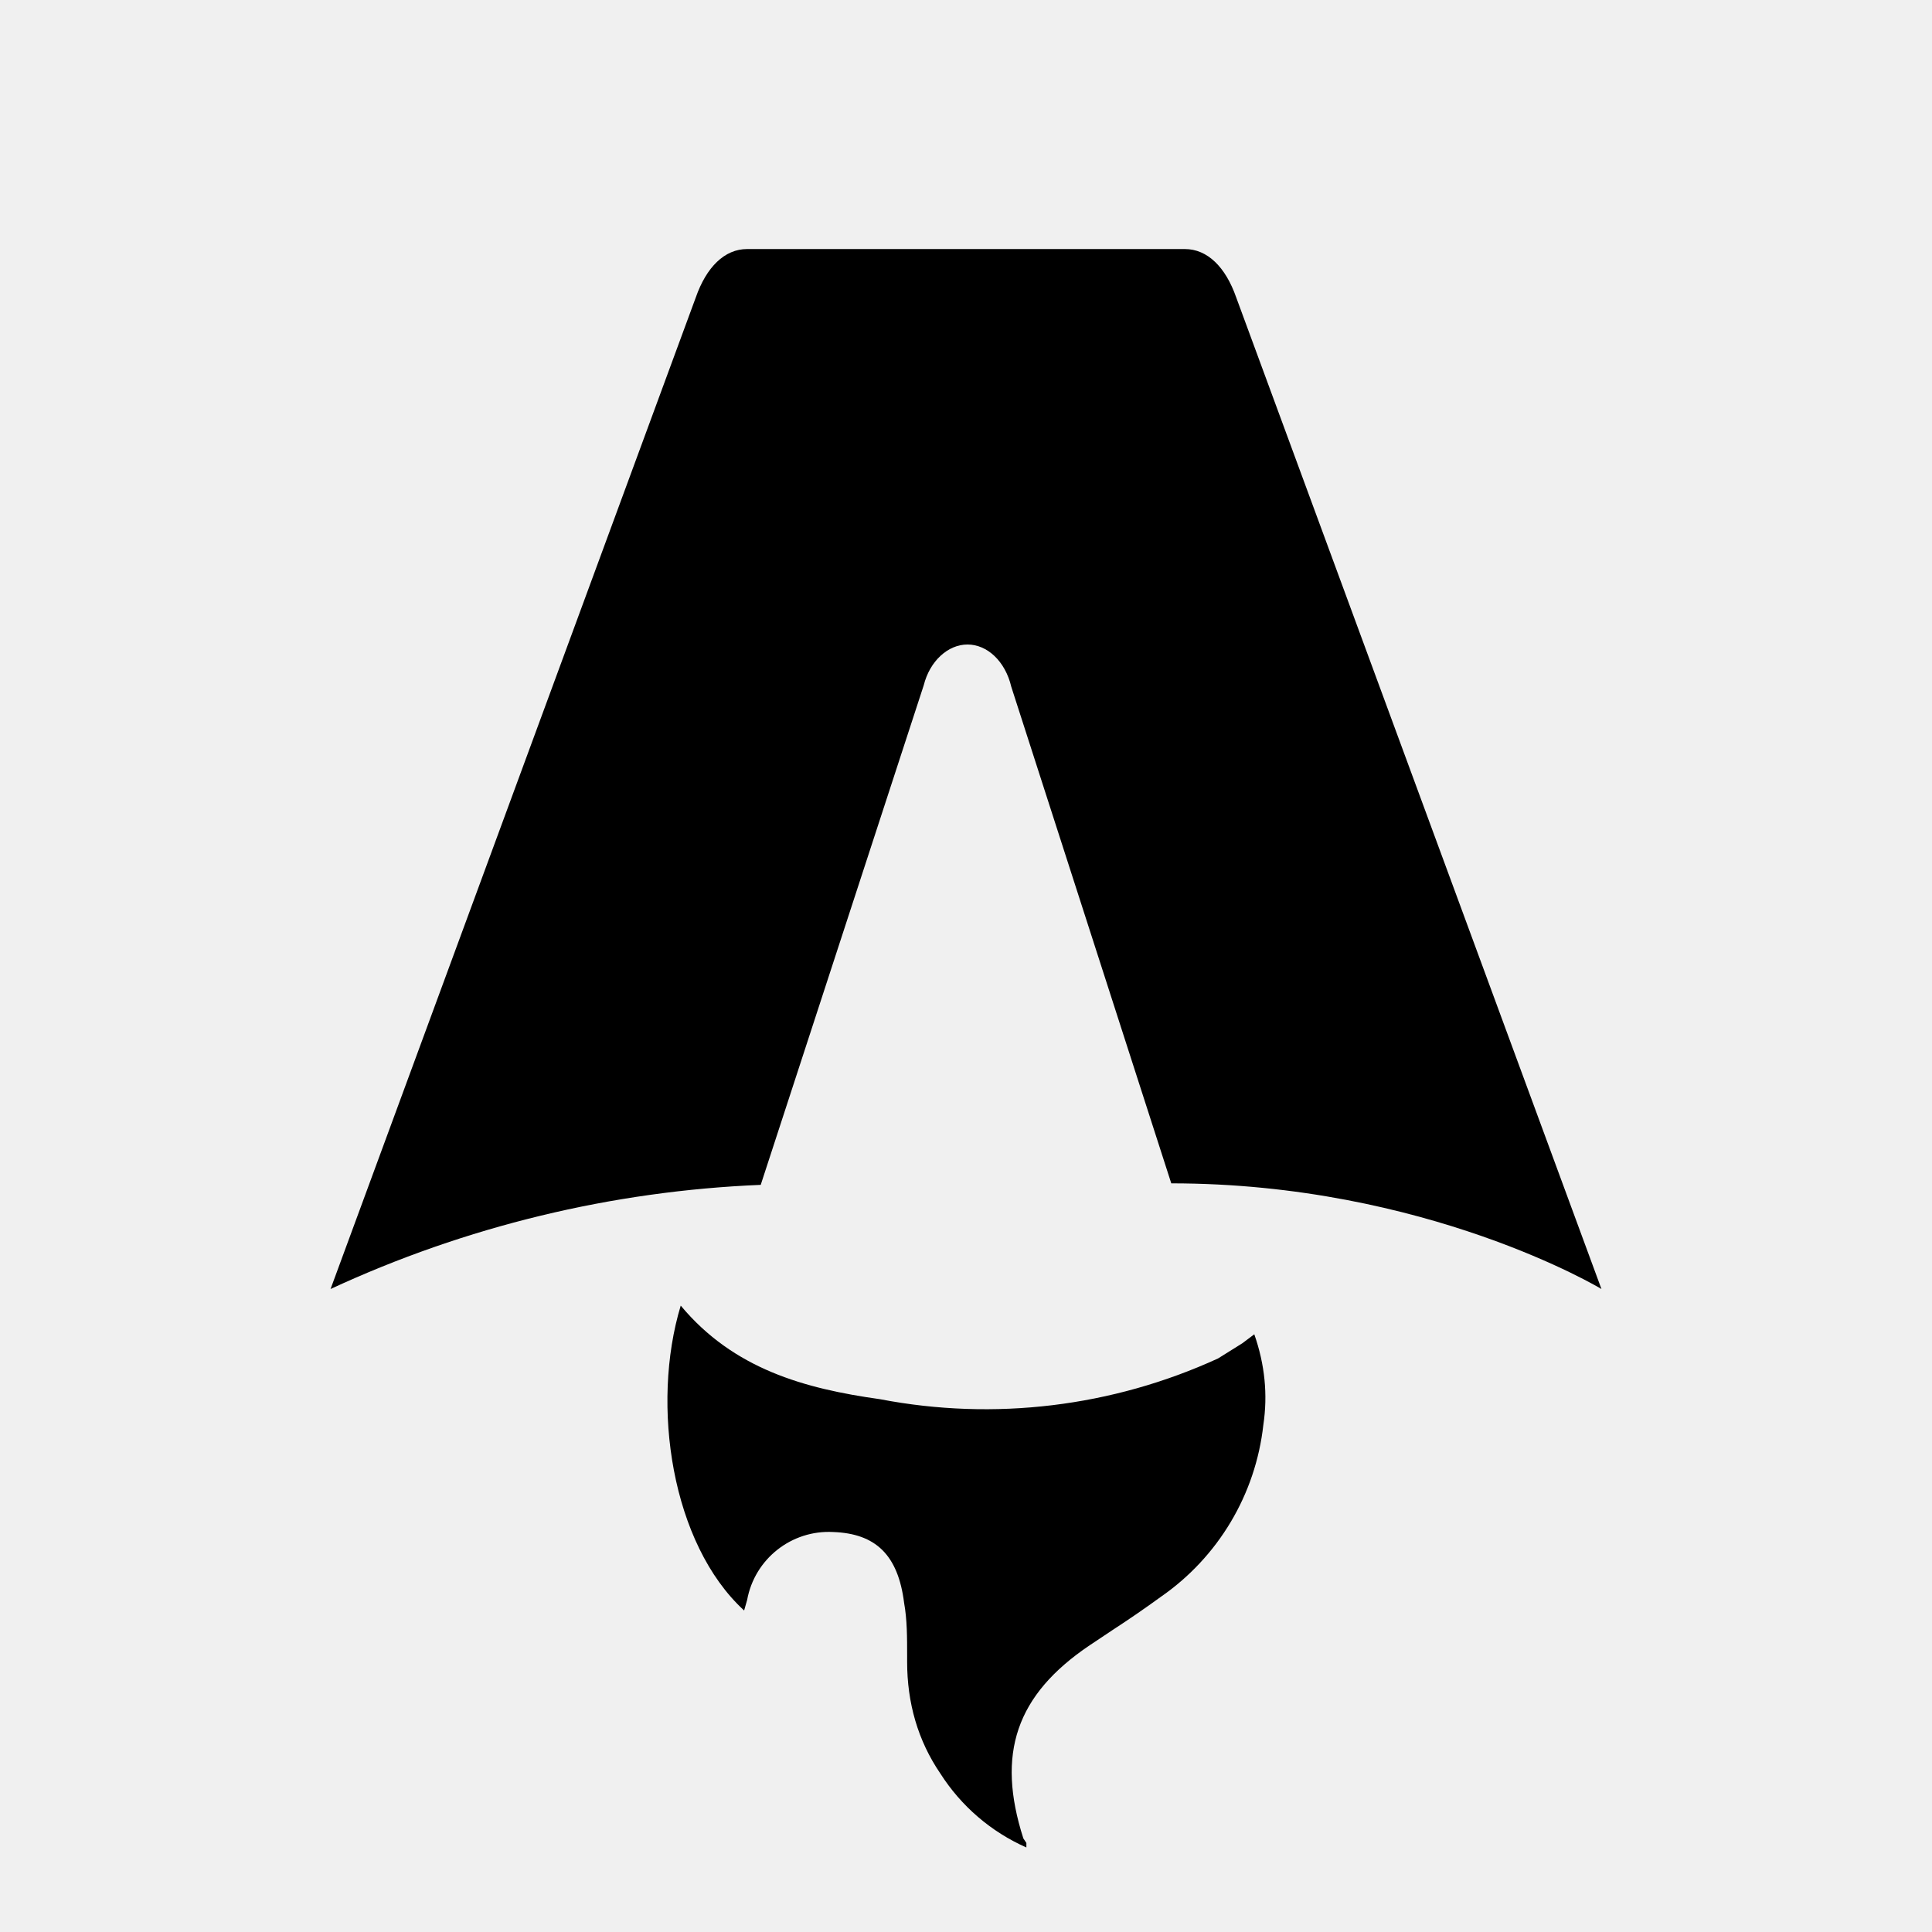
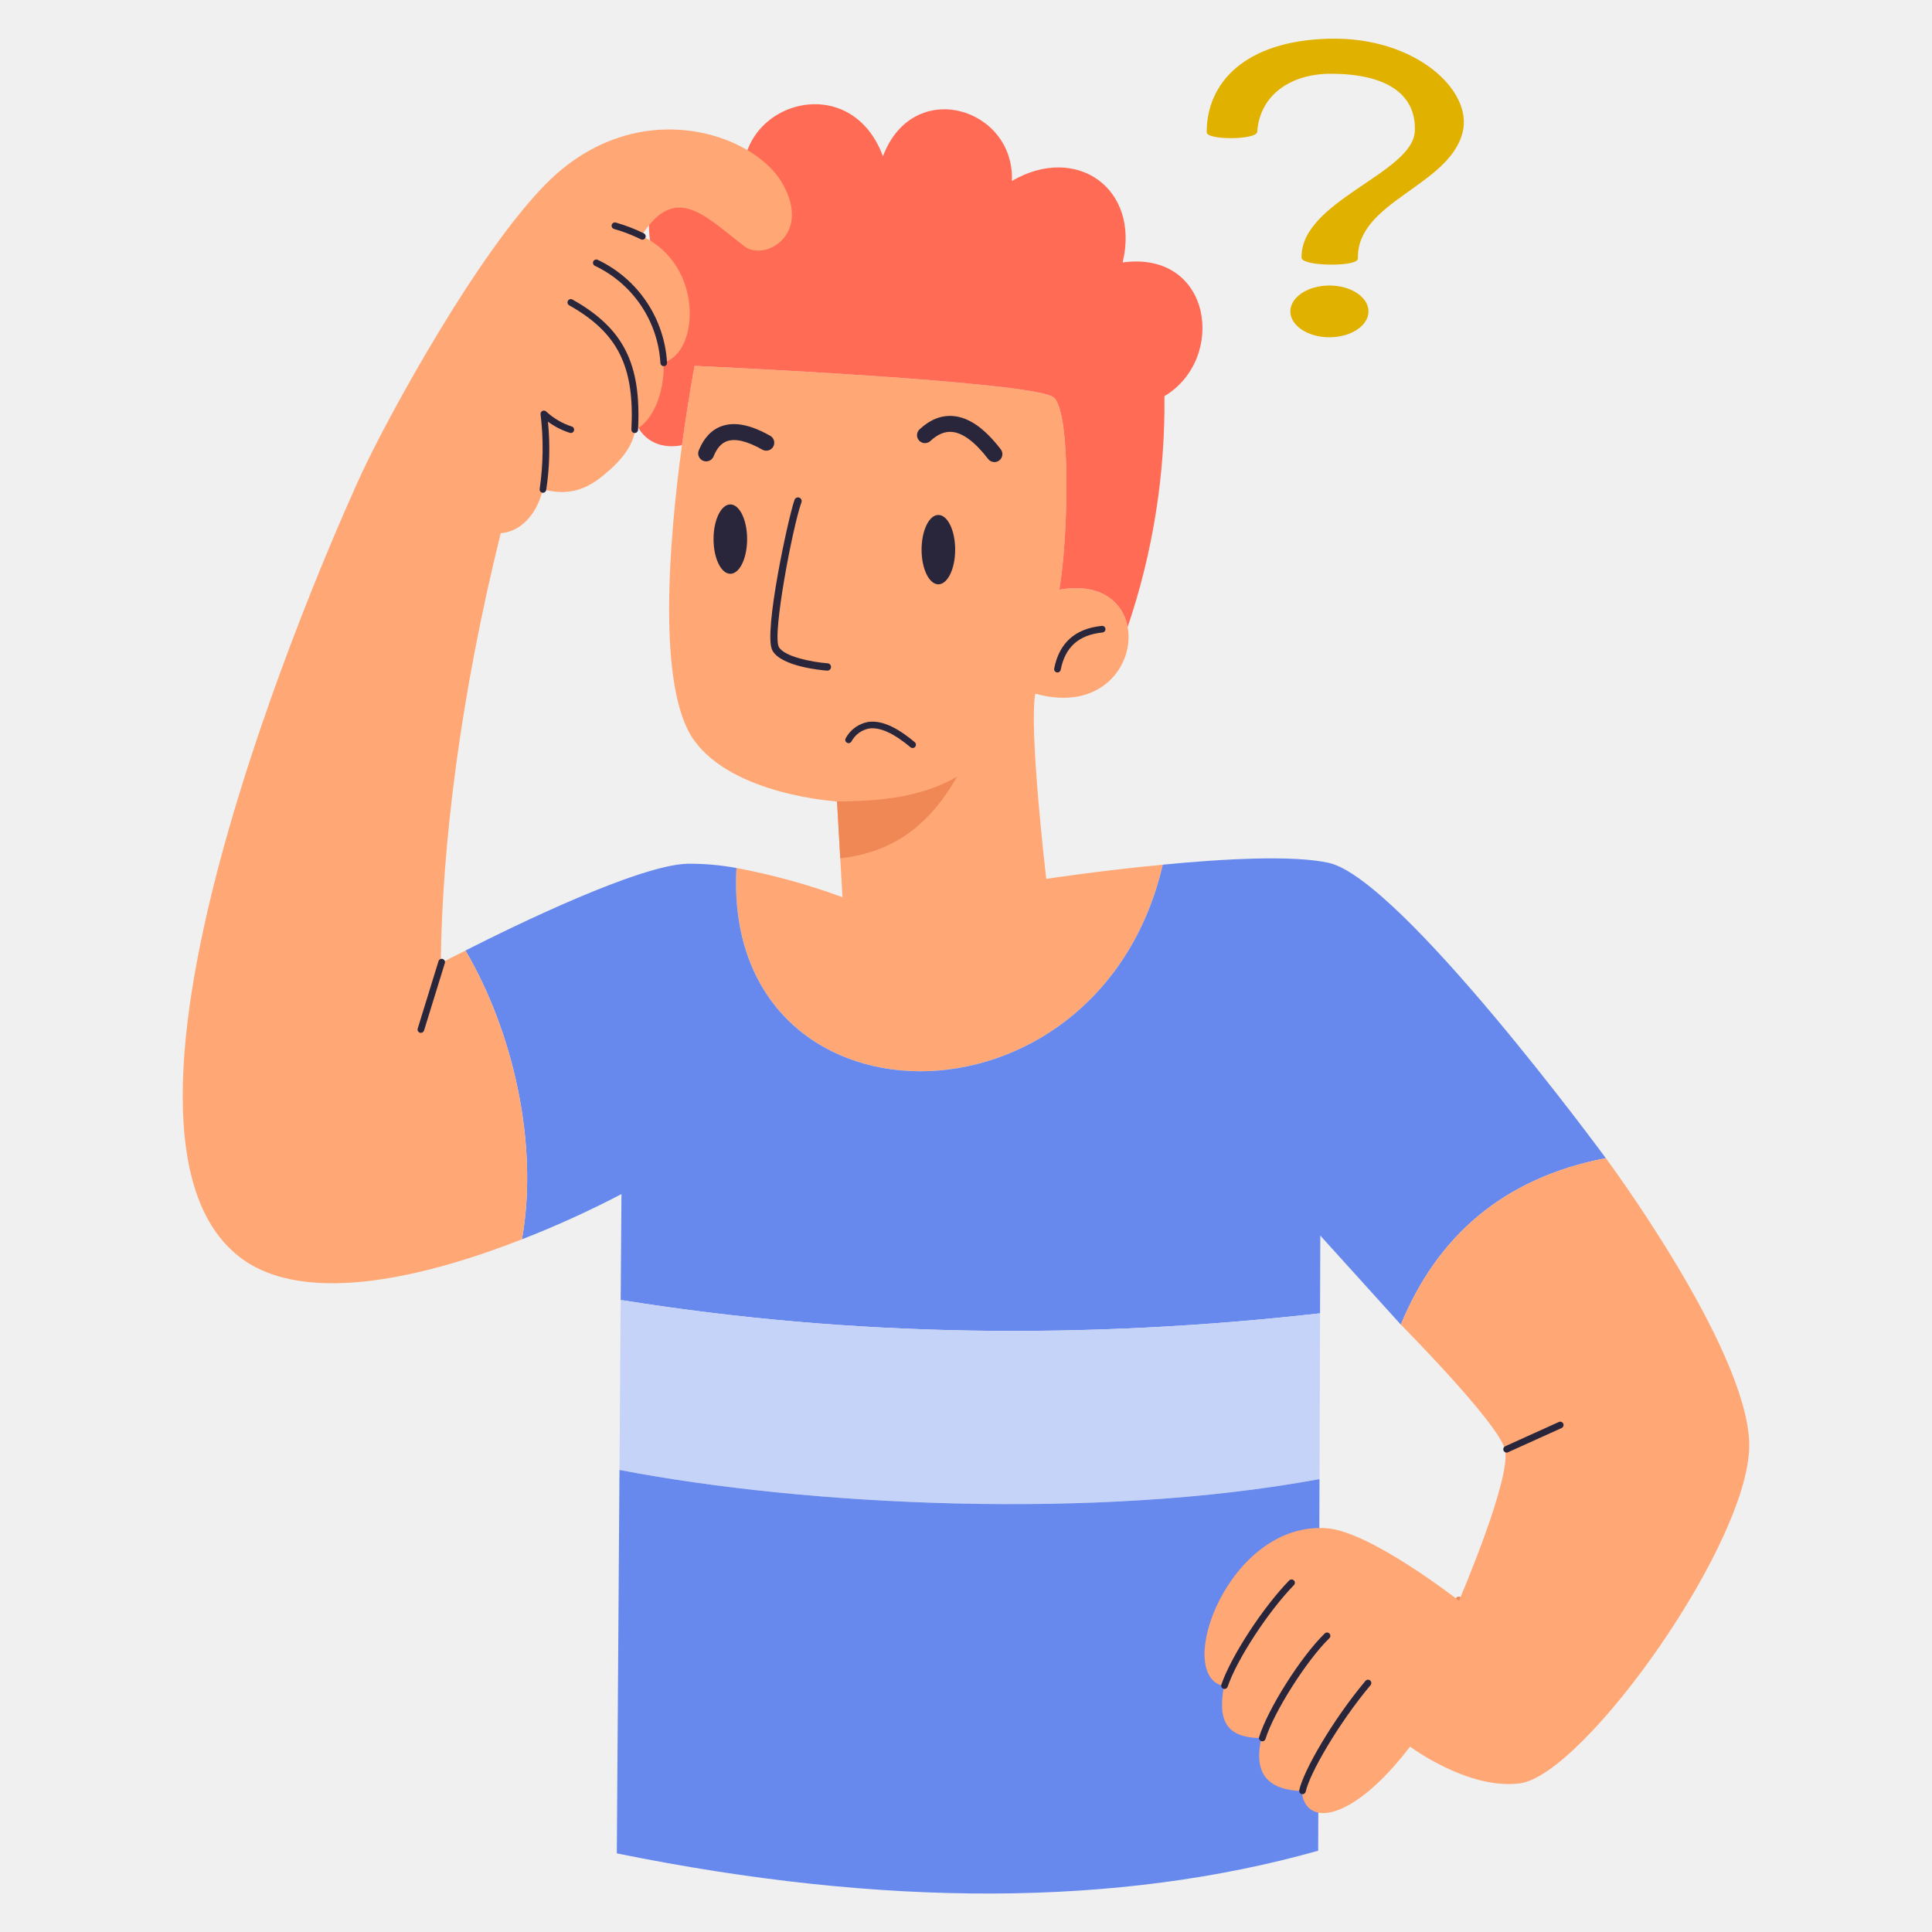
- <svg xmlns="http://www.w3.org/2000/svg" fill="none" viewBox="0 0 128 128">
-   <path d="M50.4 78.5a75.1 75.1 0 0 0-28.5 6.9l24.2-65.7c.7-2 1.9-3.2 3.4-3.2h29c1.5 0 2.7 1.2 3.4 3.2l24.2 65.7s-11.6-7-28.5-7L67 45.5c-.4-1.7-1.6-2.8-2.9-2.8-1.3 0-2.5 1.1-2.9 2.7L50.4 78.5Zm-1.1 28.2Zm-4.2-20.2c-2 6.6-.6 15.8 4.2 20.2a17.5 17.5 0 0 1 .2-.7 5.5 5.5 0 0 1 5.7-4.5c2.8.1 4.3 1.5 4.7 4.7.2 1.1.2 2.3.2 3.5v.4c0 2.7.7 5.2 2.2 7.4a13 13 0 0 0 5.7 4.9v-.3l-.2-.3c-1.8-5.6-.5-9.5 4.4-12.8l1.5-1a73 73 0 0 0 3.2-2.2 16 16 0 0 0 6.8-11.4c.3-2 .1-4-.6-6l-.8.6-1.6 1a37 37 0 0 1-22.4 2.7c-5-.7-9.7-2-13.2-6.2Z" />
-   <style>
-         path { fill: #000; }
-         @media (prefers-color-scheme: dark) {
-             path { fill: #FFF; }
-         }
-     </style>
+ <svg xmlns="http://www.w3.org/2000/svg" width="800px" height="800px" viewBox="0 0 500 500" fill="none">
+   <path fill-rule="evenodd" clip-rule="evenodd" d="M312.3 34.238C312.238 21.504 322.13 10.449 344.271 10.01C366.412 9.571 381.19 23.44 378.544 34.18C375.093 48.19 351.037 52.125 351.428 66.905C351.488 69.153 336.842 68.951 336.842 66.705C336.505 51.983 365.72 44.869 366.162 33.905C366.548 24.297 358.7 19.088 344.391 19.088C334.449 19.088 326.091 24.209 325.361 34.124C325.235 36.224 312.311 36.337 312.3 34.239V34.238Z" fill="#E1B100" />
+   <path fill-rule="evenodd" clip-rule="evenodd" d="M344.051 73.89C349.63 73.89 354.16 76.89 354.16 80.59C354.16 84.29 349.63 87.285 344.051 87.285C338.472 87.285 333.942 84.285 333.942 80.59C333.942 76.895 338.472 73.89 344.051 73.89Z" fill="#E1B100" />
+   <path d="M300.942 223.777C284.188 295.565 186.823 294.261 190.599 224.635C199.936 226.39 209.112 228.916 218.031 232.189L216.623 207.408C216.623 207.408 189.844 205.856 179.613 191.574C169.897 178.013 173.193 139.424 176.489 115.219C178.137 103.169 179.75 94.689 179.75 94.689C179.75 94.689 268.327 98.637 272.79 102.929C277.253 107.221 276.429 139.252 274.163 152.607C284.909 150.719 290.643 155.868 291.844 162.254C293.63 171.867 285.115 184.33 267.949 179.523C266.199 188.45 270.765 227.451 270.765 227.451C270.765 227.451 284.738 225.322 300.942 223.777Z" fill="#FFA775" />
+   <path d="M214.08 173.556C214.056 173.556 214.032 173.556 214.008 173.556C212.794 173.464 202.088 172.539 199.865 168.287C197.519 163.803 204.082 133.587 205.627 129.351C205.67 129.234 205.735 129.126 205.82 129.034C205.904 128.942 206.005 128.868 206.119 128.815C206.232 128.763 206.354 128.733 206.479 128.727C206.603 128.722 206.728 128.741 206.845 128.784C206.962 128.827 207.07 128.892 207.162 128.977C207.254 129.061 207.328 129.162 207.381 129.276C207.433 129.389 207.463 129.511 207.469 129.636C207.474 129.76 207.455 129.885 207.412 130.002C205.187 136.102 199.831 164.123 201.549 167.402C202.857 169.902 209.973 171.34 214.149 171.657C214.274 171.662 214.396 171.691 214.51 171.743C214.623 171.795 214.726 171.869 214.811 171.96C214.895 172.051 214.962 172.159 215.005 172.276C215.049 172.393 215.069 172.517 215.064 172.642C215.059 172.767 215.03 172.889 214.978 173.003C214.926 173.116 214.852 173.219 214.761 173.304C214.67 173.388 214.562 173.455 214.445 173.498C214.328 173.542 214.204 173.562 214.079 173.557L214.08 173.556Z" fill="#29263B" />
+   <path d="M236.182 193.589C235.98 193.59 235.784 193.519 235.63 193.389C231.288 189.74 227.672 188.108 224.872 188.544C223.912 188.735 223.008 189.138 222.223 189.724C221.439 190.309 220.795 191.062 220.339 191.927C220.279 192.022 220.2 192.105 220.108 192.17C220.016 192.235 219.912 192.281 219.802 192.306C219.692 192.331 219.579 192.333 219.468 192.314C219.356 192.295 219.25 192.254 219.155 192.194C219.06 192.134 218.977 192.055 218.912 191.963C218.847 191.871 218.801 191.767 218.776 191.657C218.751 191.547 218.749 191.434 218.768 191.323C218.787 191.211 218.828 191.105 218.888 191.01C219.475 189.937 220.293 189.008 221.282 188.288C222.271 187.569 223.407 187.077 224.608 186.848C227.96 186.332 231.928 188.036 236.733 192.075C236.868 192.188 236.964 192.34 237.01 192.51C237.055 192.68 237.048 192.86 236.987 193.025C236.927 193.191 236.818 193.334 236.674 193.435C236.53 193.536 236.358 193.59 236.182 193.59V193.589Z" fill="#29263B" />
+   <path d="M257.363 119.586C257.048 119.587 256.736 119.515 256.453 119.376C256.169 119.238 255.922 119.036 255.729 118.786C252.324 114.368 249.163 112.009 246.329 111.775C244.467 111.625 242.652 112.392 240.783 114.131C240.383 114.503 239.851 114.701 239.305 114.682C238.759 114.662 238.243 114.426 237.871 114.026C237.499 113.626 237.301 113.094 237.32 112.548C237.34 112.002 237.576 111.486 237.976 111.114C240.702 108.579 243.619 107.419 246.668 107.669C250.757 108.007 254.787 110.821 258.988 116.269C259.223 116.574 259.368 116.938 259.407 117.321C259.445 117.704 259.376 118.09 259.206 118.435C259.036 118.78 258.773 119.071 258.447 119.275C258.12 119.478 257.743 119.586 257.358 119.586H257.363Z" fill="#29263B" />
+   <path d="M182.75 119.4C182.413 119.4 182.08 119.317 181.782 119.158C181.484 119 181.23 118.77 181.042 118.49C180.853 118.21 180.736 117.888 180.702 117.552C180.667 117.217 180.715 116.878 180.842 116.565C182.163 113.311 184.17 111.194 186.808 110.273C190.163 109.101 194.251 109.918 199.308 112.773C199.547 112.904 199.758 113.081 199.929 113.294C200.099 113.508 200.225 113.752 200.3 114.015C200.375 114.277 200.397 114.552 200.365 114.823C200.333 115.094 200.247 115.356 200.113 115.593C199.979 115.831 199.799 116.04 199.583 116.207C199.368 116.374 199.121 116.497 198.858 116.569C198.594 116.64 198.32 116.658 198.049 116.622C197.778 116.587 197.518 116.497 197.282 116.36C193.382 114.16 190.314 113.423 188.17 114.167C186.679 114.687 185.532 115.98 184.67 118.118C184.515 118.499 184.249 118.825 183.906 119.053C183.564 119.282 183.161 119.402 182.75 119.4Z" fill="#29263B" />
+   <path d="M301.354 102.517C301.579 122.823 298.363 143.021 291.844 162.254C290.644 155.868 284.909 150.719 274.163 152.607C276.429 139.252 277.253 107.22 272.79 102.929C268.327 98.638 179.75 94.689 179.75 94.689C179.75 94.689 178.137 103.169 176.489 115.219C166.498 117.211 160.559 107.838 166.289 98.809C155.681 90.466 158.084 72.579 170.689 70.109C161.179 49.682 178.448 34.747 192.318 45.15C192.387 25.993 220.333 18.302 228.504 40.45C236.297 19.75 262.664 27.885 261.875 46.836C278.56 37.086 295.142 48.793 290.542 67.916C313.783 64.786 317.456 92.938 301.354 102.517Z" fill="#FF6B55" />
+   <path d="M273.67 174.037C273.615 174.037 273.56 174.032 273.506 174.021C273.284 173.978 273.087 173.848 272.96 173.661C272.833 173.474 272.784 173.244 272.826 173.021C274.107 166.389 278.252 162.673 285.146 161.979C285.373 161.956 285.599 162.024 285.775 162.168C285.951 162.312 286.063 162.52 286.086 162.747C286.109 162.973 286.041 163.2 285.897 163.376C285.753 163.552 285.545 163.664 285.318 163.687C279.183 164.305 275.647 167.465 274.512 173.346C274.473 173.541 274.368 173.716 274.215 173.842C274.061 173.968 273.869 174.037 273.67 174.037Z" fill="#29263B" />
+   <path fill-rule="evenodd" clip-rule="evenodd" d="M242.849 133.268C245.249 133.268 247.196 137.292 247.196 142.246C247.196 147.2 245.249 151.223 242.849 151.223C240.449 151.223 238.503 147.2 238.503 142.246C238.503 137.292 240.449 133.268 242.849 133.268Z" fill="#29263B" />
+   <path fill-rule="evenodd" clip-rule="evenodd" d="M189.01 130.545C191.41 130.545 193.356 134.566 193.356 139.52C193.356 144.474 191.41 148.497 189.01 148.497C186.61 148.497 184.663 144.477 184.663 139.52C184.663 134.563 186.61 130.545 189.01 130.545Z" fill="#29263B" />
+   <path d="M384.3 422.868C384.176 422.868 384.053 422.842 383.94 422.79C383.827 422.738 383.727 422.662 383.646 422.568L376.876 414.621C376.728 414.448 376.656 414.223 376.674 413.996C376.692 413.769 376.8 413.559 376.973 413.411C377.146 413.263 377.371 413.191 377.598 413.209C377.825 413.227 378.035 413.335 378.183 413.508L384.953 421.455C385.059 421.58 385.127 421.732 385.149 421.895C385.171 422.057 385.147 422.222 385.078 422.371C385.01 422.52 384.9 422.646 384.762 422.734C384.624 422.823 384.464 422.87 384.3 422.87V422.868Z" fill="#E58B59" />
+   <path d="M343.857 223.3C362.5 227.385 415.577 299.723 415.577 299.723C389.038 304.872 371.977 319.91 362.534 342.809L341.694 319.772L341.626 339.891C281.133 346.723 220.949 346.071 161.246 336.526H160.628L160.834 309.026C152.473 313.399 143.877 317.308 135.085 320.734C139.479 295.877 132.716 266.867 120.459 245.993C133.986 239.127 165.365 223.952 177.794 223.54C182.086 223.486 186.374 223.855 190.594 224.64C186.818 294.266 284.183 295.57 300.937 223.782C316.735 222.232 334.656 221.271 343.857 223.3Z" fill="#6789ED" />
+   <path d="M341.626 339.888L341.488 382.837H341.214C283.776 393.446 208.658 389.704 160.593 380.468H160.319L160.628 336.523H161.246C220.949 346.068 281.133 346.72 341.626 339.888Z" fill="#C6D3F8" />
+   <path d="M341.488 382.837L341.145 478.967C289.456 493.507 228.952 493.736 159.632 479.653L160.319 380.468H160.593C208.658 389.704 283.776 393.446 341.214 382.837H341.488Z" fill="#6789ED" />
+   <path d="M216.623 207.408C228.28 207.382 238.683 206.173 247.658 201.042C239.727 214.958 229.789 220.703 217.458 222.142L216.623 207.408Z" fill="#F08855" />
+   <path d="M362.534 342.806C362.534 342.806 387.425 367.906 389.447 374.965C391.469 382.024 377.582 414.272 377.582 414.272C377.582 414.272 354.727 396.354 343.373 395.509C317.889 393.609 303.483 433.745 316.763 436.357C315.128 445.315 317.263 449.75 326.451 449.812C324.264 459.312 328.37 463.171 336.878 463.535C337.778 473.055 350.003 471.544 364.92 452.027C364.92 452.027 379.992 463.281 393.343 461.533C410.097 459.339 453.771 397.933 452.69 373.077C451.609 348.221 415.577 299.72 415.577 299.72C389.038 304.869 371.975 319.907 362.534 342.806Z" fill="#FFA775" />
+   <path d="M316.9 437.1C316.805 437.1 316.711 437.084 316.622 437.053C316.407 436.979 316.23 436.823 316.13 436.618C316.03 436.414 316.015 436.178 316.089 435.963C318.602 428.638 326.803 416.047 333.64 409.018C333.719 408.937 333.813 408.873 333.916 408.828C334.02 408.784 334.132 408.76 334.244 408.759C334.357 408.757 334.469 408.778 334.574 408.82C334.679 408.862 334.774 408.924 334.855 409.003C334.936 409.082 335 409.176 335.045 409.279C335.089 409.383 335.113 409.495 335.114 409.607C335.116 409.72 335.095 409.832 335.053 409.937C335.011 410.042 334.949 410.137 334.87 410.218C328.176 417.099 320.158 429.391 317.712 436.518C317.654 436.688 317.545 436.835 317.399 436.939C317.254 437.044 317.079 437.1 316.9 437.1Z" fill="#29263B" />
+   <path d="M326.685 450.646C326.55 450.646 326.418 450.615 326.298 450.554C326.177 450.494 326.073 450.406 325.993 450.298C325.913 450.189 325.86 450.064 325.838 449.931C325.815 449.799 325.824 449.663 325.864 449.534C328.122 442.234 336.688 428.711 342.84 422.734C343.003 422.575 343.223 422.487 343.451 422.49C343.679 422.493 343.896 422.586 344.056 422.75C344.215 422.913 344.302 423.133 344.3 423.361C344.297 423.588 344.203 423.806 344.04 423.965C338.157 429.685 329.659 443.091 327.508 450.046C327.453 450.221 327.343 450.373 327.195 450.481C327.047 450.589 326.868 450.647 326.685 450.646Z" fill="#29263B" />
+   <path d="M337.085 464.338C337.025 464.338 336.965 464.332 336.906 464.319C336.796 464.296 336.691 464.251 336.598 464.187C336.505 464.124 336.426 464.042 336.364 463.948C336.303 463.853 336.261 463.748 336.24 463.637C336.219 463.526 336.221 463.412 336.244 463.302C337.3 458.326 344.862 445.159 353.403 434.985C353.552 434.822 353.759 434.722 353.979 434.707C354.2 434.692 354.418 434.763 354.587 434.905C354.757 435.047 354.865 435.249 354.89 435.469C354.914 435.689 354.853 435.909 354.718 436.085C346.469 445.911 338.918 458.974 337.924 463.653C337.884 463.846 337.779 464.02 337.626 464.144C337.473 464.269 337.282 464.338 337.085 464.338Z" fill="#29263B" />
+   <path d="M389.9 375.93C389.704 375.93 389.514 375.862 389.361 375.739C389.209 375.616 389.103 375.444 389.062 375.252C389.02 375.06 389.046 374.86 389.134 374.685C389.222 374.51 389.367 374.37 389.546 374.289L403.436 368.007C403.539 367.961 403.65 367.935 403.762 367.931C403.875 367.928 403.987 367.946 404.093 367.986C404.198 368.026 404.295 368.086 404.377 368.163C404.459 368.24 404.525 368.333 404.572 368.435C404.618 368.538 404.644 368.649 404.647 368.762C404.651 368.874 404.632 368.987 404.592 369.092C404.553 369.197 404.492 369.294 404.415 369.376C404.338 369.458 404.246 369.525 404.143 369.571L390.253 375.854C390.142 375.904 390.022 375.93 389.9 375.93Z" fill="#29263B" />
+   <path d="M192.625 63.722C182.225 55.722 174.772 47.276 165.983 61.044C182.183 68.425 181.055 91.187 171.783 93.796C171.954 102.448 168.658 109.143 164.332 111.306C163.818 115.254 161.09 119 156.043 123.12C151.855 126.52 147.27 128.472 140.472 126.62C139.407 131.495 135.906 137.469 129.588 137.984C119.254 179.697 114.414 218.32 114.071 249.253C114.071 249.253 116.508 247.983 120.456 245.992C132.713 266.866 139.476 295.876 135.082 320.733C112.01 329.762 79.223 338.654 61.989 325.299C16.945 290.417 89.389 131.529 93.643 122.399C100.509 107.67 123.649 65.271 141.502 47.383C164.71 24.141 194.888 34.303 202.441 47.383C210.237 60.838 197.843 67.738 192.625 63.722Z" fill="#FFA775" />
+   <path d="M164.265 112.061H164.22C163.993 112.049 163.78 111.948 163.627 111.779C163.475 111.61 163.395 111.388 163.406 111.161C164.253 94.82 159.889 86.108 147.306 79.015C147.107 78.903 146.961 78.717 146.899 78.497C146.838 78.278 146.866 78.042 146.978 77.844C147.089 77.645 147.276 77.498 147.495 77.437C147.715 77.375 147.95 77.403 148.149 77.515C161.409 84.988 166.01 94.13 165.123 111.245C165.112 111.465 165.017 111.673 164.857 111.824C164.697 111.976 164.485 112.061 164.265 112.061Z" fill="#29263B" />
+   <path d="M171.771 94.761C171.553 94.761 171.344 94.679 171.185 94.53C171.026 94.382 170.929 94.178 170.915 93.961C170.605 88.632 168.868 83.484 165.885 79.056C162.902 74.629 158.784 71.085 153.961 68.796C153.857 68.748 153.764 68.68 153.687 68.596C153.61 68.512 153.55 68.413 153.512 68.306C153.473 68.199 153.456 68.085 153.463 67.971C153.469 67.857 153.497 67.745 153.547 67.642C153.597 67.54 153.667 67.448 153.752 67.372C153.838 67.297 153.938 67.239 154.046 67.203C154.154 67.167 154.269 67.152 154.382 67.161C154.496 67.169 154.607 67.2 154.709 67.252C159.807 69.671 164.16 73.417 167.312 78.097C170.465 82.777 172.301 88.219 172.628 93.852C172.643 94.079 172.566 94.302 172.416 94.473C172.266 94.643 172.055 94.747 171.828 94.762C171.809 94.763 171.79 94.762 171.771 94.761Z" fill="#29263B" />
+   <path d="M166.247 62.029C166.11 62.028 165.975 61.993 165.854 61.929C163.621 60.824 161.291 59.927 158.893 59.249C158.675 59.183 158.492 59.032 158.385 58.831C158.278 58.63 158.255 58.395 158.321 58.177C158.387 57.959 158.537 57.776 158.739 57.669C158.94 57.562 159.175 57.539 159.393 57.605C161.892 58.314 164.32 59.251 166.647 60.405C166.818 60.494 166.954 60.638 167.033 60.813C167.113 60.989 167.131 61.186 167.084 61.373C167.038 61.56 166.931 61.726 166.779 61.844C166.627 61.963 166.44 62.027 166.247 62.026V62.029Z" fill="#29263B" />
+   <path d="M140.517 127.535C140.466 127.535 140.415 127.53 140.365 127.521C140.254 127.501 140.147 127.46 140.052 127.399C139.956 127.338 139.874 127.259 139.81 127.166C139.745 127.073 139.7 126.968 139.676 126.857C139.652 126.747 139.65 126.632 139.671 126.521C140.603 120.121 140.679 113.625 139.899 107.204C139.88 107.028 139.917 106.851 140.002 106.697C140.088 106.543 140.219 106.418 140.378 106.341C140.537 106.264 140.715 106.238 140.89 106.266C141.064 106.294 141.225 106.375 141.352 106.498C143.241 108.254 145.492 109.576 147.947 110.37C148.167 110.429 148.354 110.572 148.468 110.769C148.582 110.966 148.613 111.201 148.554 111.42C148.496 111.64 148.352 111.828 148.155 111.942C147.958 112.056 147.724 112.087 147.504 112.028C145.454 111.385 143.527 110.401 141.804 109.117C142.398 115.014 142.248 120.963 141.356 126.823C141.322 127.021 141.219 127.201 141.066 127.331C140.912 127.462 140.718 127.534 140.517 127.535Z" fill="#29263B" />
+   <path d="M108.924 267.3C108.838 267.3 108.753 267.287 108.671 267.262C108.563 267.229 108.463 267.175 108.376 267.103C108.29 267.031 108.218 266.943 108.165 266.843C108.113 266.743 108.08 266.634 108.07 266.522C108.059 266.41 108.071 266.297 108.104 266.189L113.493 248.72C113.565 248.509 113.717 248.334 113.916 248.232C114.115 248.131 114.346 248.111 114.559 248.177C114.773 248.242 114.952 248.389 115.059 248.585C115.167 248.781 115.193 249.011 115.134 249.226L109.744 266.694C109.69 266.869 109.581 267.023 109.434 267.132C109.286 267.241 109.107 267.3 108.924 267.3Z" fill="#29263B" />
</svg>
